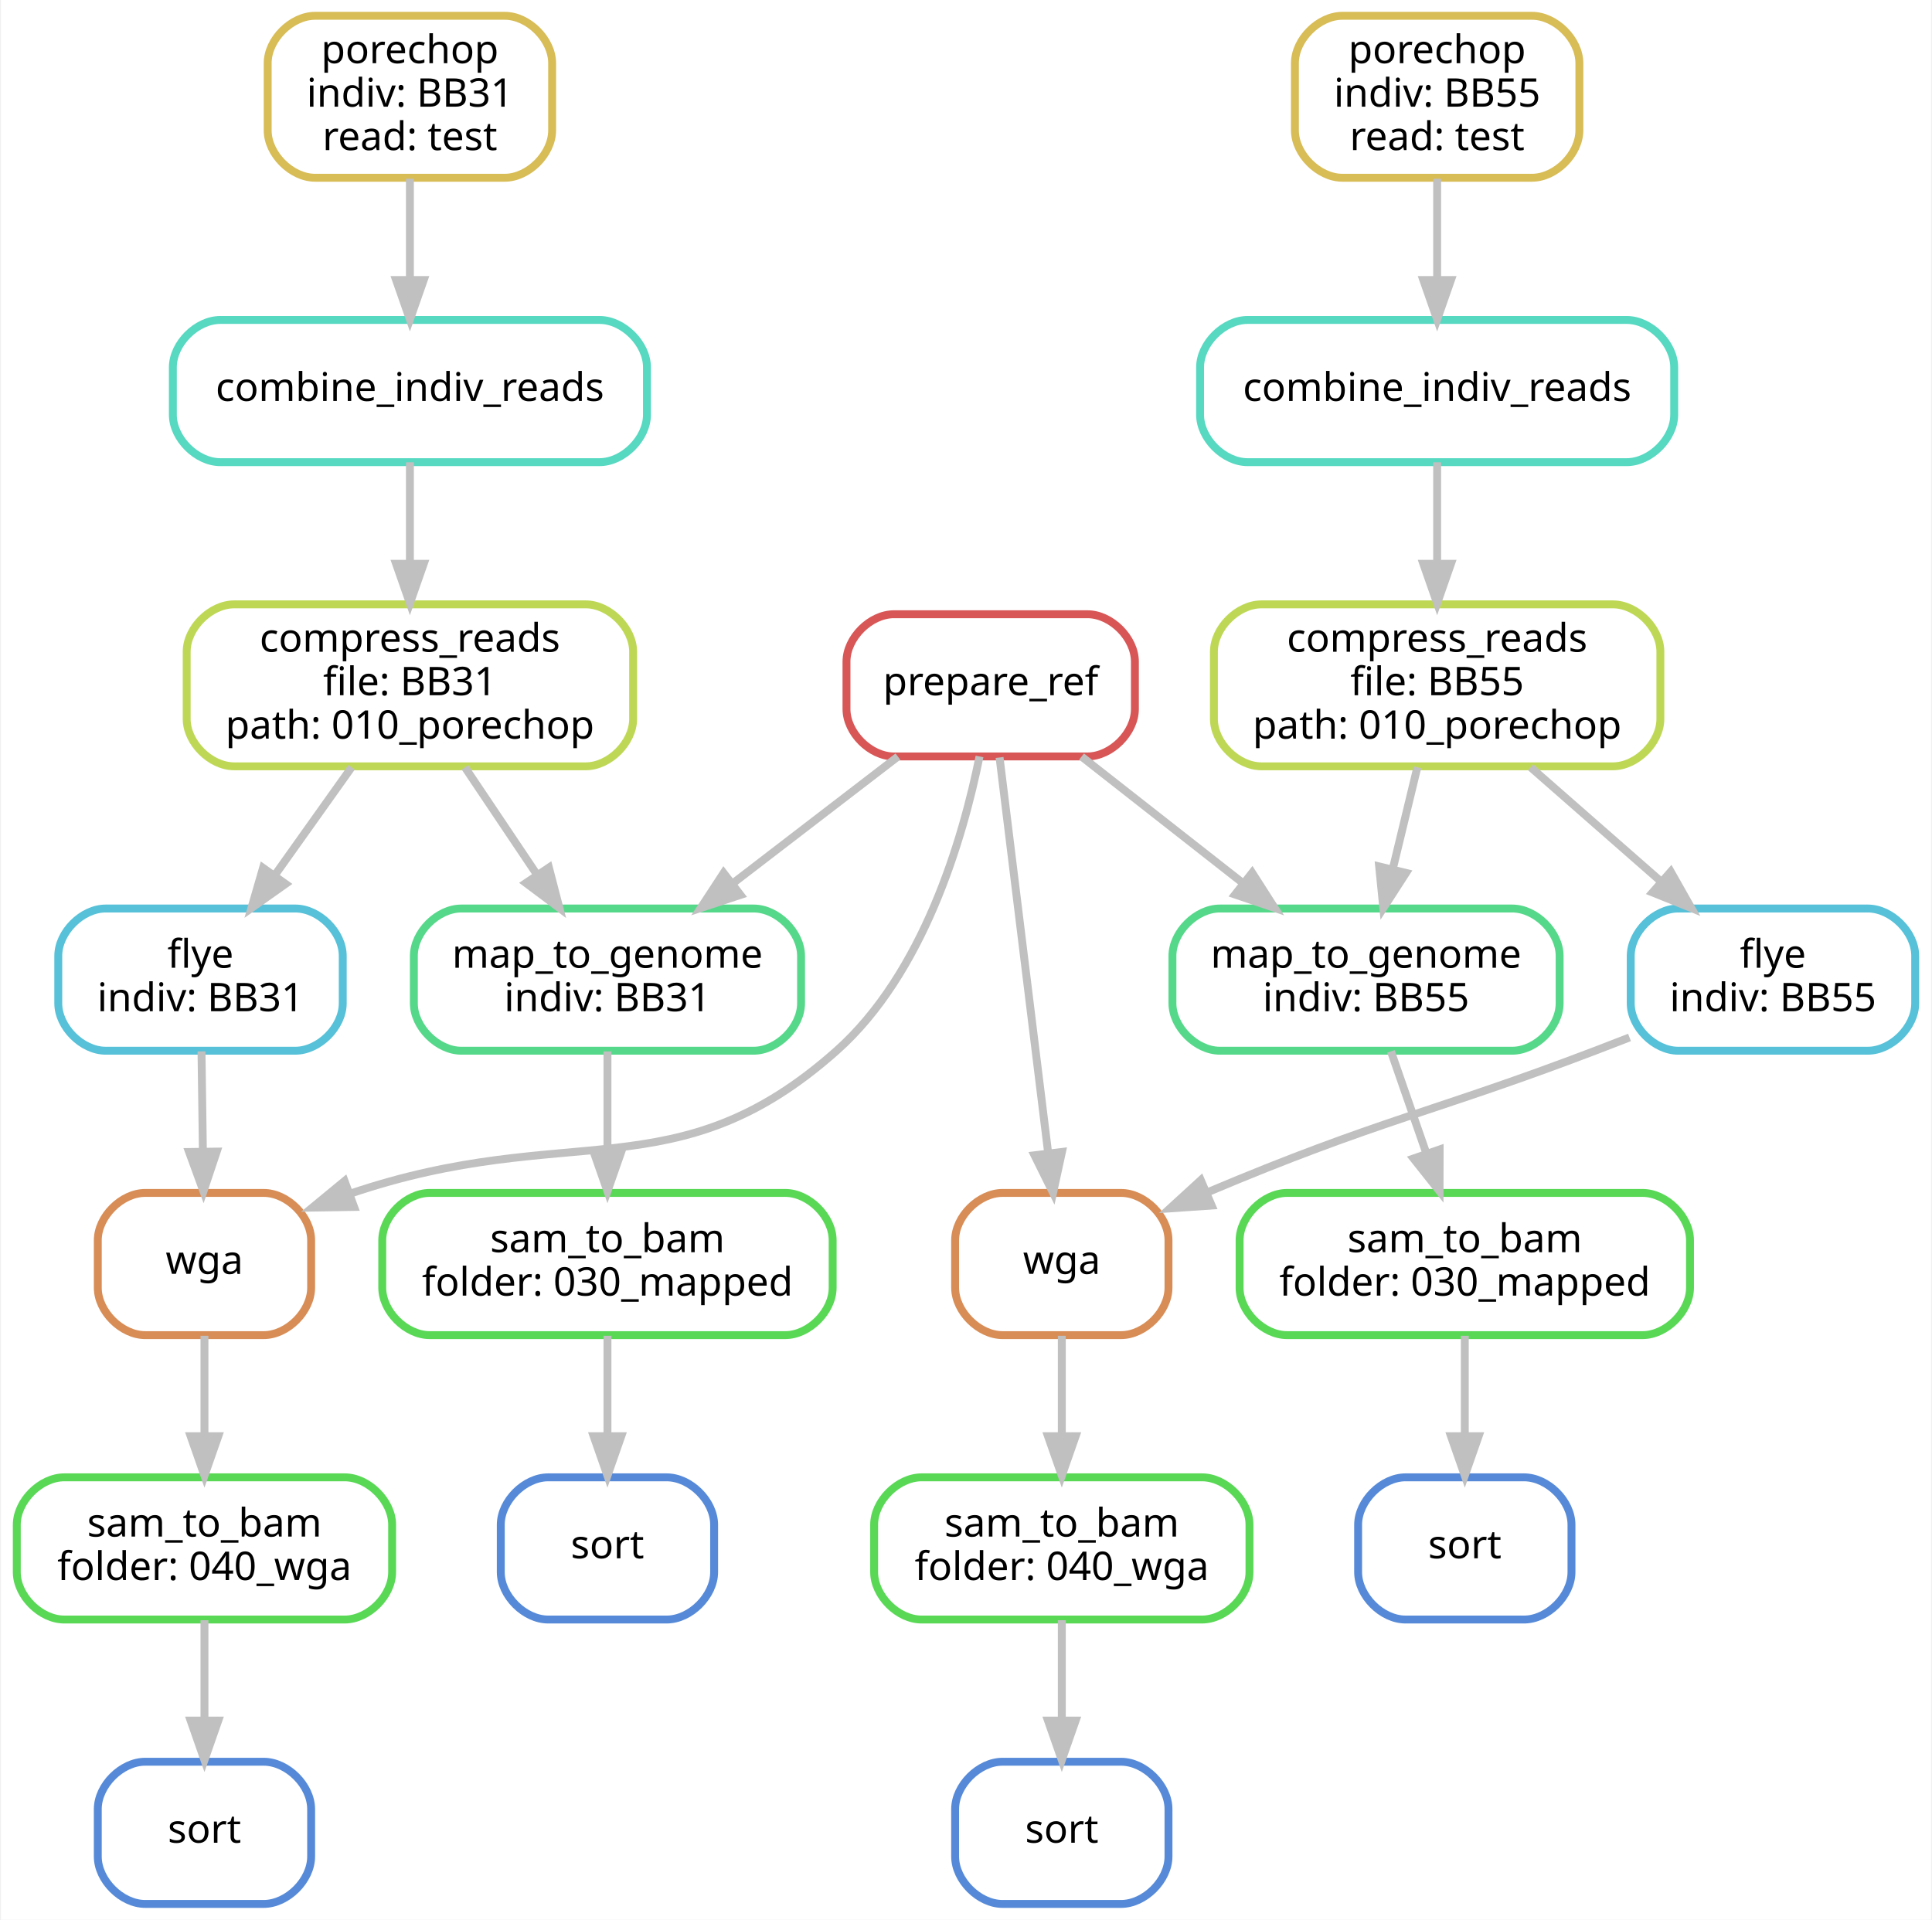
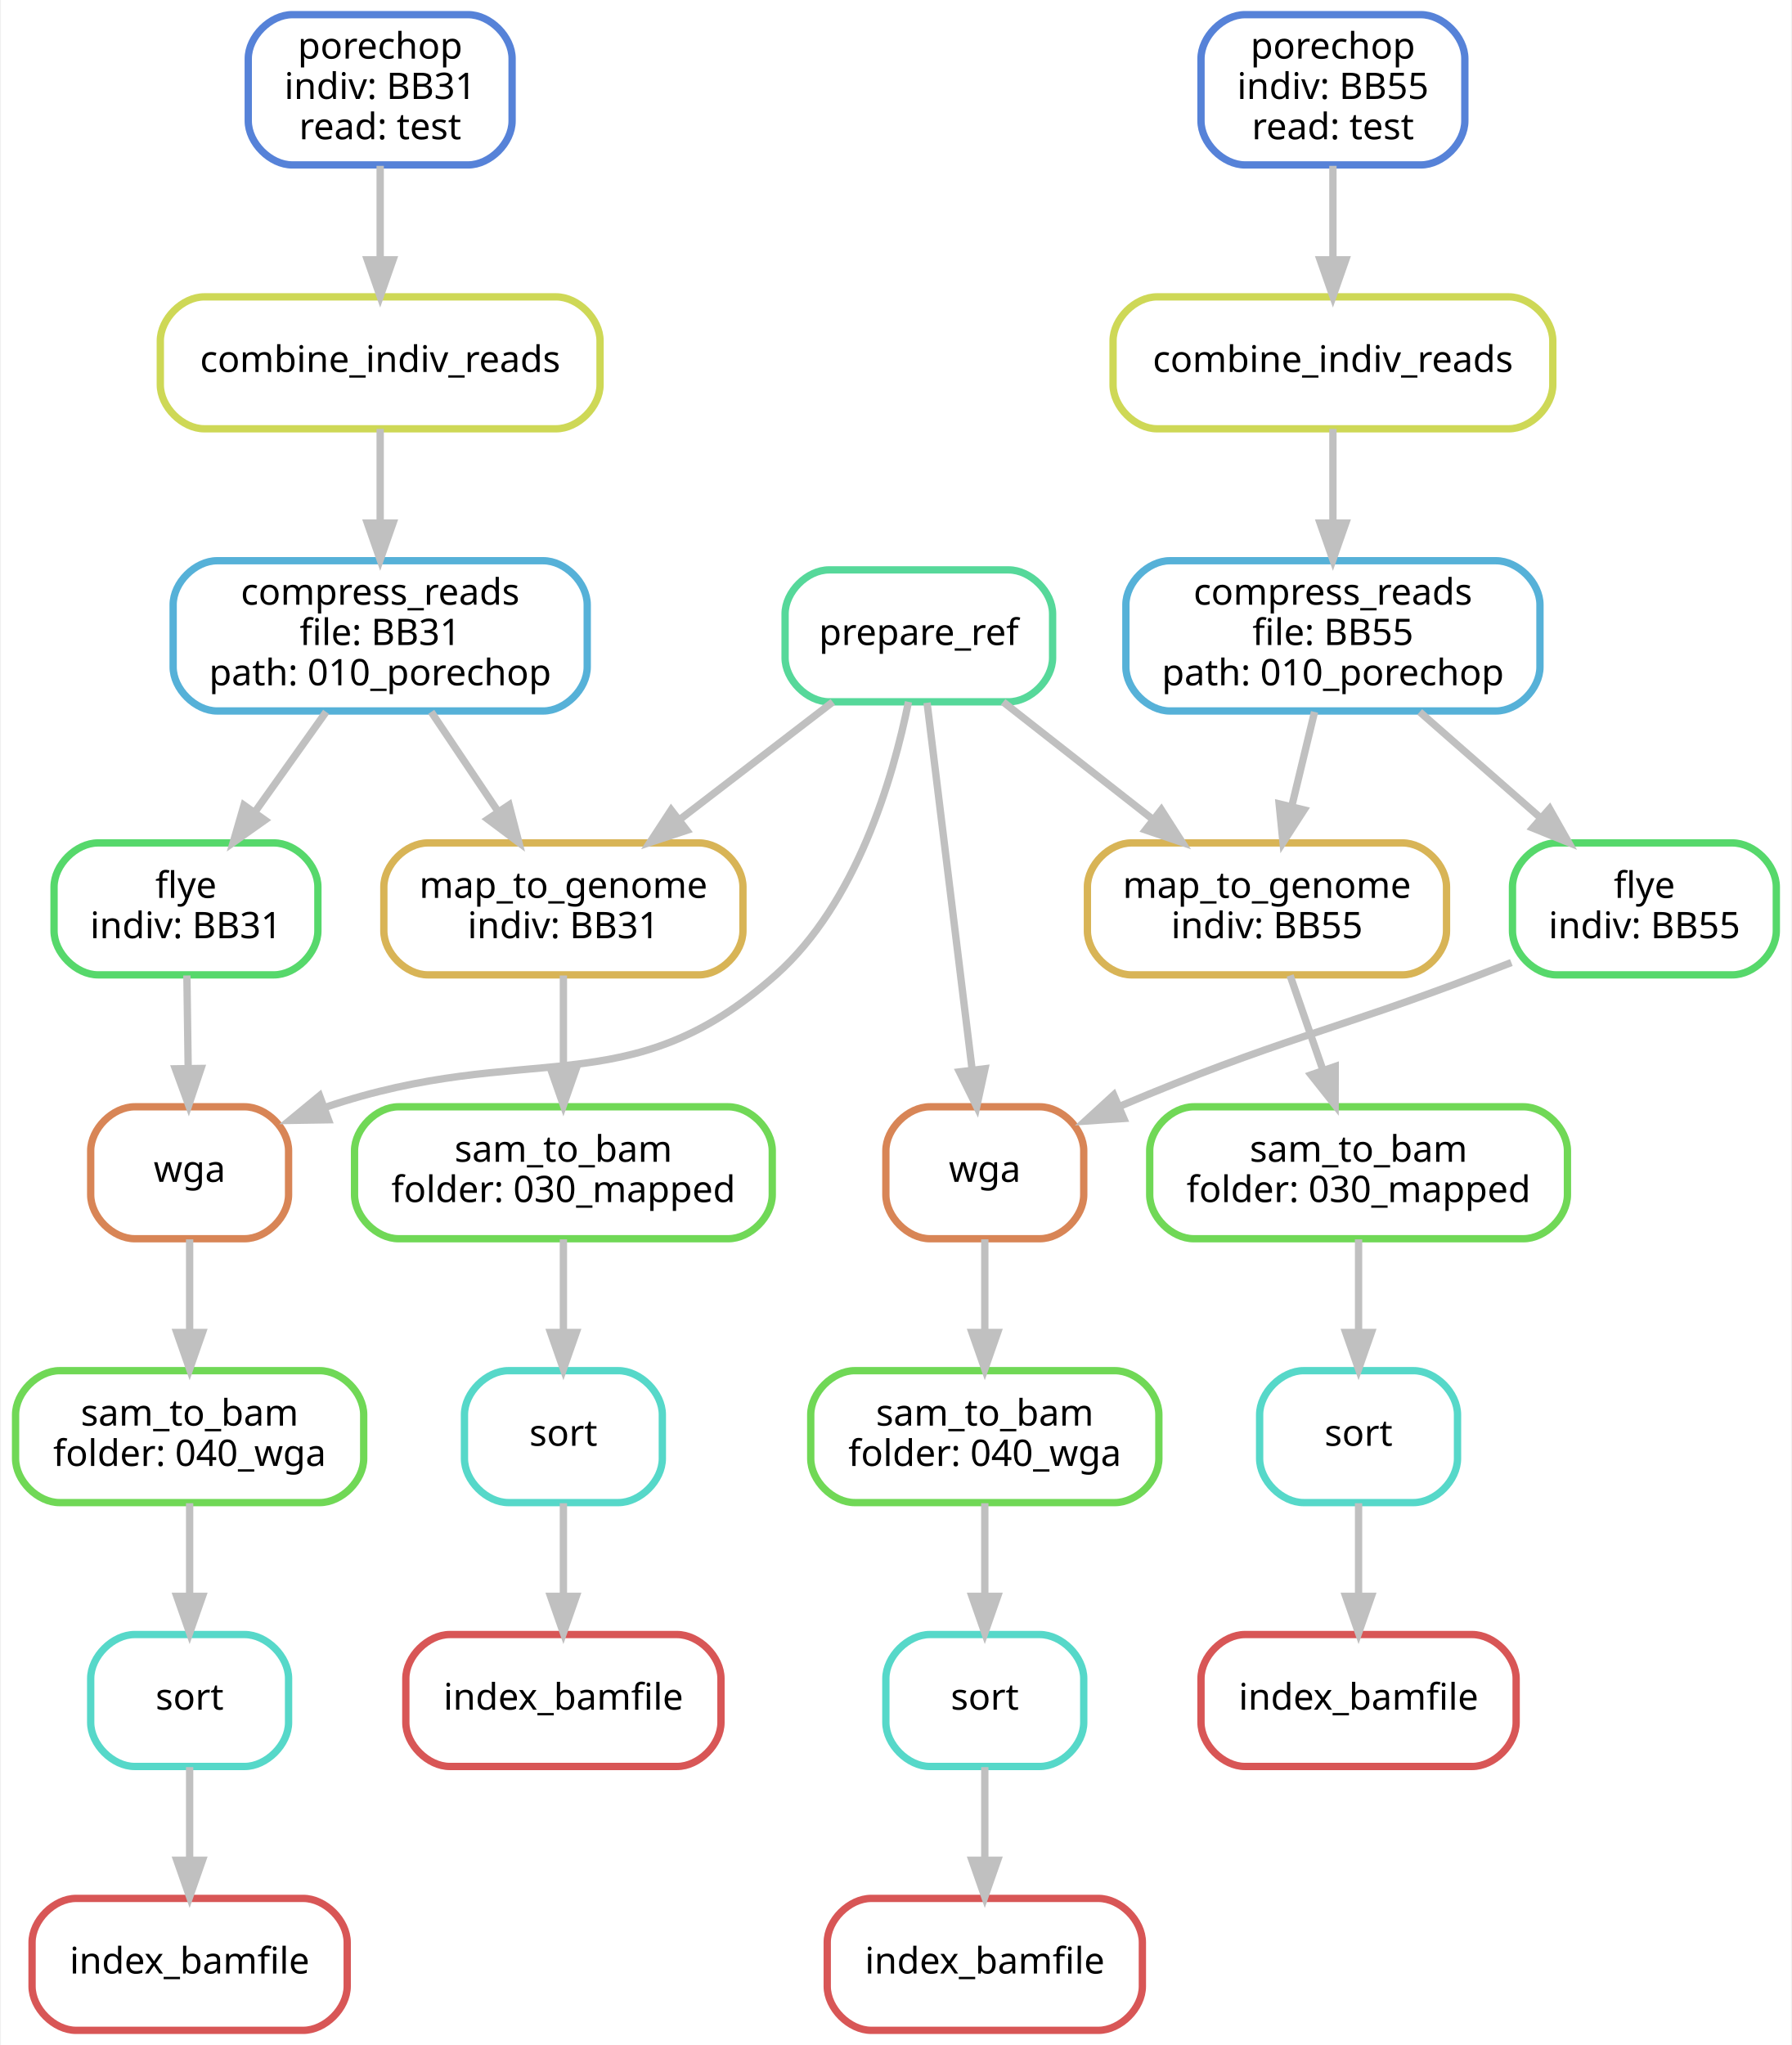
- <svg xmlns="http://www.w3.org/2000/svg" width="489pt" height="486pt" viewBox="0.00 0.00 488.50 486.00">
-   <g id="graph0" class="graph" transform="scale(1 1) rotate(0) translate(4 482)">
-     <polygon fill="#ffffff" stroke="transparent" points="-4,4 -4,-482 484.5,-482 484.5,4 -4,4" />
+ <svg xmlns="http://www.w3.org/2000/svg" width="489pt" height="558pt" viewBox="0.00 0.00 488.50 558.00">
+   <g id="graph0" class="graph" transform="scale(1 1) rotate(0) translate(4 554)">
+     <polygon fill="#ffffff" stroke="transparent" points="-4,4 -4,-554 484.5,-554 484.5,4 -4,4" />
    <g id="node1" class="node">
-       <path fill="none" stroke="#568ad8" stroke-width="2" d="M62.5,-36C62.5,-36 32.5,-36 32.5,-36 26.5,-36 20.5,-30 20.5,-24 20.5,-24 20.5,-12 20.5,-12 20.5,-6 26.5,0 32.5,0 32.5,0 62.5,0 62.5,0 68.5,0 74.5,-6 74.5,-12 74.5,-12 74.5,-24 74.5,-24 74.5,-30 68.5,-36 62.5,-36" />
-       <text text-anchor="middle" x="47.5" y="-15.5" font-family="sans" font-size="10.00" fill="#000000">sort</text>
+       <path fill="none" stroke="#d85656" stroke-width="2" d="M78.5,-36C78.5,-36 16.5,-36 16.5,-36 10.5,-36 4.5,-30 4.5,-24 4.5,-24 4.5,-12 4.5,-12 4.5,-6 10.5,0 16.5,0 16.5,0 78.5,0 78.5,0 84.5,0 90.5,-6 90.5,-12 90.5,-12 90.5,-24 90.5,-24 90.5,-30 84.5,-36 78.5,-36" />
+       <text text-anchor="middle" x="47.5" y="-15.5" font-family="sans" font-size="10.00" fill="#000000">index_bamfile</text>
    </g>
    <g id="node2" class="node">
-       <path fill="none" stroke="#568ad8" stroke-width="2" d="M164.5,-108C164.5,-108 134.5,-108 134.5,-108 128.5,-108 122.5,-102 122.5,-96 122.5,-96 122.5,-84 122.5,-84 122.5,-78 128.5,-72 134.5,-72 134.5,-72 164.5,-72 164.5,-72 170.5,-72 176.5,-78 176.5,-84 176.5,-84 176.5,-96 176.5,-96 176.5,-102 170.5,-108 164.5,-108" />
-       <text text-anchor="middle" x="149.5" y="-87.5" font-family="sans" font-size="10.00" fill="#000000">sort</text>
+       <path fill="none" stroke="#d85656" stroke-width="2" d="M180.5,-108C180.5,-108 118.5,-108 118.5,-108 112.5,-108 106.5,-102 106.5,-96 106.5,-96 106.5,-84 106.5,-84 106.5,-78 112.5,-72 118.5,-72 118.5,-72 180.5,-72 180.5,-72 186.5,-72 192.5,-78 192.5,-84 192.5,-84 192.5,-96 192.5,-96 192.5,-102 186.5,-108 180.5,-108" />
+       <text text-anchor="middle" x="149.5" y="-87.5" font-family="sans" font-size="10.00" fill="#000000">index_bamfile</text>
    </g>
    <g id="node3" class="node">
-       <path fill="none" stroke="#568ad8" stroke-width="2" d="M279.5,-36C279.5,-36 249.5,-36 249.5,-36 243.5,-36 237.5,-30 237.5,-24 237.5,-24 237.5,-12 237.5,-12 237.5,-6 243.5,0 249.5,0 249.5,0 279.5,0 279.5,0 285.5,0 291.5,-6 291.5,-12 291.5,-12 291.5,-24 291.5,-24 291.5,-30 285.5,-36 279.5,-36" />
-       <text text-anchor="middle" x="264.5" y="-15.5" font-family="sans" font-size="10.00" fill="#000000">sort</text>
+       <path fill="none" stroke="#d85656" stroke-width="2" d="M295.5,-36C295.5,-36 233.5,-36 233.5,-36 227.5,-36 221.5,-30 221.5,-24 221.5,-24 221.5,-12 221.5,-12 221.5,-6 227.5,0 233.5,0 233.5,0 295.5,0 295.5,0 301.5,0 307.5,-6 307.5,-12 307.5,-12 307.5,-24 307.5,-24 307.5,-30 301.5,-36 295.5,-36" />
+       <text text-anchor="middle" x="264.5" y="-15.5" font-family="sans" font-size="10.00" fill="#000000">index_bamfile</text>
    </g>
    <g id="node4" class="node">
-       <path fill="none" stroke="#568ad8" stroke-width="2" d="M381.5,-108C381.5,-108 351.5,-108 351.5,-108 345.5,-108 339.5,-102 339.5,-96 339.5,-96 339.5,-84 339.5,-84 339.5,-78 345.5,-72 351.5,-72 351.5,-72 381.5,-72 381.5,-72 387.5,-72 393.5,-78 393.5,-84 393.5,-84 393.5,-96 393.5,-96 393.5,-102 387.5,-108 381.5,-108" />
-       <text text-anchor="middle" x="366.5" y="-87.5" font-family="sans" font-size="10.00" fill="#000000">sort</text>
+       <path fill="none" stroke="#d85656" stroke-width="2" d="M397.5,-108C397.5,-108 335.5,-108 335.5,-108 329.5,-108 323.5,-102 323.5,-96 323.5,-96 323.5,-84 323.5,-84 323.5,-78 329.5,-72 335.5,-72 335.5,-72 397.5,-72 397.5,-72 403.5,-72 409.5,-78 409.5,-84 409.5,-84 409.5,-96 409.5,-96 409.5,-102 403.5,-108 397.5,-108" />
+       <text text-anchor="middle" x="366.5" y="-87.5" font-family="sans" font-size="10.00" fill="#000000">index_bamfile</text>
    </g>
    <g id="node5" class="node">
-       <path fill="none" stroke="#59d856" stroke-width="2" d="M83,-108C83,-108 12,-108 12,-108 6,-108 0,-102 0,-96 0,-96 0,-84 0,-84 0,-78 6,-72 12,-72 12,-72 83,-72 83,-72 89,-72 95,-78 95,-84 95,-84 95,-96 95,-96 95,-102 89,-108 83,-108" />
-       <text text-anchor="middle" x="47.5" y="-93" font-family="sans" font-size="10.00" fill="#000000">sam_to_bam</text>
-       <text text-anchor="middle" x="47.5" y="-82" font-family="sans" font-size="10.00" fill="#000000">folder: 040_wga</text>
+       <path fill="none" stroke="#56d8c9" stroke-width="2" d="M62.5,-108C62.5,-108 32.5,-108 32.5,-108 26.5,-108 20.5,-102 20.5,-96 20.5,-96 20.5,-84 20.5,-84 20.5,-78 26.5,-72 32.5,-72 32.5,-72 62.5,-72 62.5,-72 68.5,-72 74.5,-78 74.5,-84 74.5,-84 74.5,-96 74.5,-96 74.5,-102 68.5,-108 62.5,-108" />
+       <text text-anchor="middle" x="47.5" y="-87.5" font-family="sans" font-size="10.00" fill="#000000">sort</text>
    </g>
    <g id="edge1" class="edge">
      <path fill="none" stroke="#c0c0c0" stroke-width="2" d="M47.5,-71.831C47.5,-64.131 47.5,-54.974 47.5,-46.417" />
      <polygon fill="#c0c0c0" stroke="#c0c0c0" stroke-width="2" points="51,-46.413 47.5,-36.413 44,-46.413 51,-46.413" />
    </g>
    <g id="node6" class="node">
-       <path fill="none" stroke="#59d856" stroke-width="2" d="M194.5,-180C194.5,-180 104.5,-180 104.5,-180 98.5,-180 92.5,-174 92.5,-168 92.5,-168 92.5,-156 92.5,-156 92.5,-150 98.5,-144 104.5,-144 104.5,-144 194.5,-144 194.5,-144 200.5,-144 206.5,-150 206.5,-156 206.5,-156 206.5,-168 206.5,-168 206.5,-174 200.5,-180 194.5,-180" />
-       <text text-anchor="middle" x="149.5" y="-165" font-family="sans" font-size="10.00" fill="#000000">sam_to_bam</text>
-       <text text-anchor="middle" x="149.5" y="-154" font-family="sans" font-size="10.00" fill="#000000">folder: 030_mapped</text>
+       <path fill="none" stroke="#56d8c9" stroke-width="2" d="M164.5,-180C164.5,-180 134.5,-180 134.5,-180 128.5,-180 122.5,-174 122.5,-168 122.5,-168 122.5,-156 122.5,-156 122.5,-150 128.5,-144 134.5,-144 134.5,-144 164.5,-144 164.5,-144 170.5,-144 176.5,-150 176.5,-156 176.5,-156 176.5,-168 176.5,-168 176.5,-174 170.5,-180 164.5,-180" />
+       <text text-anchor="middle" x="149.5" y="-159.5" font-family="sans" font-size="10.00" fill="#000000">sort</text>
    </g>
    <g id="edge2" class="edge">
      <path fill="none" stroke="#c0c0c0" stroke-width="2" d="M149.5,-143.831C149.5,-136.131 149.5,-126.974 149.5,-118.417" />
      <polygon fill="#c0c0c0" stroke="#c0c0c0" stroke-width="2" points="153,-118.413 149.5,-108.413 146,-118.413 153,-118.413" />
    </g>
    <g id="node7" class="node">
-       <path fill="none" stroke="#59d856" stroke-width="2" d="M300,-108C300,-108 229,-108 229,-108 223,-108 217,-102 217,-96 217,-96 217,-84 217,-84 217,-78 223,-72 229,-72 229,-72 300,-72 300,-72 306,-72 312,-78 312,-84 312,-84 312,-96 312,-96 312,-102 306,-108 300,-108" />
-       <text text-anchor="middle" x="264.5" y="-93" font-family="sans" font-size="10.00" fill="#000000">sam_to_bam</text>
-       <text text-anchor="middle" x="264.5" y="-82" font-family="sans" font-size="10.00" fill="#000000">folder: 040_wga</text>
+       <path fill="none" stroke="#56d8c9" stroke-width="2" d="M279.5,-108C279.5,-108 249.5,-108 249.5,-108 243.5,-108 237.5,-102 237.5,-96 237.5,-96 237.5,-84 237.5,-84 237.5,-78 243.5,-72 249.5,-72 249.5,-72 279.5,-72 279.5,-72 285.5,-72 291.5,-78 291.5,-84 291.5,-84 291.5,-96 291.5,-96 291.5,-102 285.5,-108 279.5,-108" />
+       <text text-anchor="middle" x="264.5" y="-87.5" font-family="sans" font-size="10.00" fill="#000000">sort</text>
    </g>
    <g id="edge3" class="edge">
      <path fill="none" stroke="#c0c0c0" stroke-width="2" d="M264.5,-71.831C264.5,-64.131 264.5,-54.974 264.5,-46.417" />
      <polygon fill="#c0c0c0" stroke="#c0c0c0" stroke-width="2" points="268,-46.413 264.5,-36.413 261,-46.413 268,-46.413" />
    </g>
    <g id="node8" class="node">
-       <path fill="none" stroke="#59d856" stroke-width="2" d="M411.5,-180C411.5,-180 321.5,-180 321.5,-180 315.5,-180 309.5,-174 309.5,-168 309.5,-168 309.5,-156 309.5,-156 309.5,-150 315.5,-144 321.5,-144 321.5,-144 411.5,-144 411.5,-144 417.5,-144 423.5,-150 423.5,-156 423.5,-156 423.5,-168 423.5,-168 423.5,-174 417.5,-180 411.5,-180" />
-       <text text-anchor="middle" x="366.5" y="-165" font-family="sans" font-size="10.00" fill="#000000">sam_to_bam</text>
-       <text text-anchor="middle" x="366.5" y="-154" font-family="sans" font-size="10.00" fill="#000000">folder: 030_mapped</text>
+       <path fill="none" stroke="#56d8c9" stroke-width="2" d="M381.5,-180C381.5,-180 351.5,-180 351.5,-180 345.5,-180 339.5,-174 339.5,-168 339.5,-168 339.5,-156 339.5,-156 339.5,-150 345.5,-144 351.5,-144 351.5,-144 381.5,-144 381.5,-144 387.5,-144 393.5,-150 393.5,-156 393.5,-156 393.5,-168 393.5,-168 393.5,-174 387.5,-180 381.5,-180" />
+       <text text-anchor="middle" x="366.5" y="-159.5" font-family="sans" font-size="10.00" fill="#000000">sort</text>
    </g>
    <g id="edge4" class="edge">
      <path fill="none" stroke="#c0c0c0" stroke-width="2" d="M366.5,-143.831C366.5,-136.131 366.5,-126.974 366.5,-118.417" />
      <polygon fill="#c0c0c0" stroke="#c0c0c0" stroke-width="2" points="370,-118.413 366.5,-108.413 363,-118.413 370,-118.413" />
    </g>
    <g id="node9" class="node">
-       <path fill="none" stroke="#d88d56" stroke-width="2" d="M62.5,-180C62.5,-180 32.5,-180 32.5,-180 26.5,-180 20.5,-174 20.5,-168 20.5,-168 20.5,-156 20.5,-156 20.5,-150 26.5,-144 32.5,-144 32.5,-144 62.5,-144 62.5,-144 68.5,-144 74.5,-150 74.5,-156 74.5,-156 74.5,-168 74.5,-168 74.5,-174 68.5,-180 62.5,-180" />
-       <text text-anchor="middle" x="47.5" y="-159.5" font-family="sans" font-size="10.00" fill="#000000">wga</text>
+       <path fill="none" stroke="#70d856" stroke-width="2" d="M83,-180C83,-180 12,-180 12,-180 6,-180 0,-174 0,-168 0,-168 0,-156 0,-156 0,-150 6,-144 12,-144 12,-144 83,-144 83,-144 89,-144 95,-150 95,-156 95,-156 95,-168 95,-168 95,-174 89,-180 83,-180" />
+       <text text-anchor="middle" x="47.5" y="-165" font-family="sans" font-size="10.00" fill="#000000">sam_to_bam</text>
+       <text text-anchor="middle" x="47.5" y="-154" font-family="sans" font-size="10.00" fill="#000000">folder: 040_wga</text>
    </g>
    <g id="edge5" class="edge">
      <path fill="none" stroke="#c0c0c0" stroke-width="2" d="M47.5,-143.831C47.5,-136.131 47.5,-126.974 47.5,-118.417" />
      <polygon fill="#c0c0c0" stroke="#c0c0c0" stroke-width="2" points="51,-118.413 47.5,-108.413 44,-118.413 51,-118.413" />
    </g>
    <g id="node10" class="node">
-       <path fill="none" stroke="#56d88a" stroke-width="2" d="M186.5,-252C186.5,-252 112.5,-252 112.5,-252 106.5,-252 100.5,-246 100.5,-240 100.5,-240 100.5,-228 100.5,-228 100.5,-222 106.5,-216 112.5,-216 112.5,-216 186.5,-216 186.5,-216 192.5,-216 198.5,-222 198.5,-228 198.5,-228 198.5,-240 198.5,-240 198.5,-246 192.5,-252 186.5,-252" />
-       <text text-anchor="middle" x="149.5" y="-237" font-family="sans" font-size="10.00" fill="#000000">map_to_genome</text>
-       <text text-anchor="middle" x="149.5" y="-226" font-family="sans" font-size="10.00" fill="#000000">indiv: BB31</text>
+       <path fill="none" stroke="#70d856" stroke-width="2" d="M194.5,-252C194.5,-252 104.5,-252 104.5,-252 98.5,-252 92.5,-246 92.5,-240 92.5,-240 92.5,-228 92.5,-228 92.5,-222 98.5,-216 104.5,-216 104.5,-216 194.5,-216 194.5,-216 200.5,-216 206.5,-222 206.5,-228 206.5,-228 206.5,-240 206.5,-240 206.5,-246 200.5,-252 194.5,-252" />
+       <text text-anchor="middle" x="149.5" y="-237" font-family="sans" font-size="10.00" fill="#000000">sam_to_bam</text>
+       <text text-anchor="middle" x="149.5" y="-226" font-family="sans" font-size="10.00" fill="#000000">folder: 030_mapped</text>
    </g>
    <g id="edge6" class="edge">
      <path fill="none" stroke="#c0c0c0" stroke-width="2" d="M149.5,-215.831C149.5,-208.131 149.5,-198.974 149.5,-190.417" />
      <polygon fill="#c0c0c0" stroke="#c0c0c0" stroke-width="2" points="153,-190.413 149.5,-180.413 146,-190.413 153,-190.413" />
    </g>
    <g id="node11" class="node">
-       <path fill="none" stroke="#d88d56" stroke-width="2" d="M279.5,-180C279.5,-180 249.5,-180 249.5,-180 243.5,-180 237.5,-174 237.5,-168 237.5,-168 237.5,-156 237.5,-156 237.5,-150 243.5,-144 249.5,-144 249.5,-144 279.5,-144 279.5,-144 285.5,-144 291.5,-150 291.5,-156 291.5,-156 291.5,-168 291.5,-168 291.5,-174 285.5,-180 279.5,-180" />
-       <text text-anchor="middle" x="264.5" y="-159.5" font-family="sans" font-size="10.00" fill="#000000">wga</text>
+       <path fill="none" stroke="#70d856" stroke-width="2" d="M300,-180C300,-180 229,-180 229,-180 223,-180 217,-174 217,-168 217,-168 217,-156 217,-156 217,-150 223,-144 229,-144 229,-144 300,-144 300,-144 306,-144 312,-150 312,-156 312,-156 312,-168 312,-168 312,-174 306,-180 300,-180" />
+       <text text-anchor="middle" x="264.5" y="-165" font-family="sans" font-size="10.00" fill="#000000">sam_to_bam</text>
+       <text text-anchor="middle" x="264.5" y="-154" font-family="sans" font-size="10.00" fill="#000000">folder: 040_wga</text>
    </g>
    <g id="edge7" class="edge">
      <path fill="none" stroke="#c0c0c0" stroke-width="2" d="M264.5,-143.831C264.5,-136.131 264.5,-126.974 264.5,-118.417" />
      <polygon fill="#c0c0c0" stroke="#c0c0c0" stroke-width="2" points="268,-118.413 264.5,-108.413 261,-118.413 268,-118.413" />
    </g>
    <g id="node12" class="node">
-       <path fill="none" stroke="#56d88a" stroke-width="2" d="M378.5,-252C378.5,-252 304.5,-252 304.5,-252 298.5,-252 292.5,-246 292.5,-240 292.5,-240 292.5,-228 292.5,-228 292.5,-222 298.5,-216 304.5,-216 304.5,-216 378.5,-216 378.5,-216 384.5,-216 390.5,-222 390.5,-228 390.5,-228 390.5,-240 390.5,-240 390.5,-246 384.5,-252 378.5,-252" />
-       <text text-anchor="middle" x="341.5" y="-237" font-family="sans" font-size="10.00" fill="#000000">map_to_genome</text>
-       <text text-anchor="middle" x="341.5" y="-226" font-family="sans" font-size="10.00" fill="#000000">indiv: BB55</text>
+       <path fill="none" stroke="#70d856" stroke-width="2" d="M411.5,-252C411.5,-252 321.5,-252 321.5,-252 315.5,-252 309.5,-246 309.5,-240 309.5,-240 309.5,-228 309.5,-228 309.5,-222 315.5,-216 321.5,-216 321.5,-216 411.5,-216 411.5,-216 417.5,-216 423.5,-222 423.5,-228 423.5,-228 423.5,-240 423.5,-240 423.5,-246 417.5,-252 411.5,-252" />
+       <text text-anchor="middle" x="366.5" y="-237" font-family="sans" font-size="10.00" fill="#000000">sam_to_bam</text>
+       <text text-anchor="middle" x="366.5" y="-226" font-family="sans" font-size="10.00" fill="#000000">folder: 030_mapped</text>
    </g>
    <g id="edge8" class="edge">
-       <path fill="none" stroke="#c0c0c0" stroke-width="2" d="M347.809,-215.831C350.512,-208.046 353.732,-198.773 356.731,-190.135" />
-       <polygon fill="#c0c0c0" stroke="#c0c0c0" stroke-width="2" points="360.133,-191.008 360.106,-180.413 353.52,-188.712 360.133,-191.008" />
+       <path fill="none" stroke="#c0c0c0" stroke-width="2" d="M366.5,-215.831C366.5,-208.131 366.5,-198.974 366.5,-190.417" />
+       <polygon fill="#c0c0c0" stroke="#c0c0c0" stroke-width="2" points="370,-190.413 366.5,-180.413 363,-190.413 370,-190.413" />
    </g>
    <g id="node13" class="node">
-       <path fill="none" stroke="#56c1d8" stroke-width="2" d="M70.5,-252C70.5,-252 22.5,-252 22.5,-252 16.5,-252 10.5,-246 10.5,-240 10.5,-240 10.5,-228 10.5,-228 10.5,-222 16.5,-216 22.5,-216 22.5,-216 70.5,-216 70.5,-216 76.5,-216 82.5,-222 82.5,-228 82.5,-228 82.5,-240 82.5,-240 82.5,-246 76.5,-252 70.5,-252" />
-       <text text-anchor="middle" x="46.5" y="-237" font-family="sans" font-size="10.00" fill="#000000">flye</text>
-       <text text-anchor="middle" x="46.5" y="-226" font-family="sans" font-size="10.00" fill="#000000">indiv: BB31</text>
+       <path fill="none" stroke="#d88556" stroke-width="2" d="M62.5,-252C62.5,-252 32.5,-252 32.5,-252 26.5,-252 20.5,-246 20.5,-240 20.5,-240 20.5,-228 20.5,-228 20.5,-222 26.5,-216 32.5,-216 32.5,-216 62.5,-216 62.5,-216 68.5,-216 74.5,-222 74.5,-228 74.5,-228 74.5,-240 74.5,-240 74.5,-246 68.5,-252 62.5,-252" />
+       <text text-anchor="middle" x="47.5" y="-231.5" font-family="sans" font-size="10.00" fill="#000000">wga</text>
    </g>
    <g id="edge9" class="edge">
-       <path fill="none" stroke="#c0c0c0" stroke-width="2" d="M46.752,-215.831C46.859,-208.131 46.986,-198.974 47.105,-190.417" />
-       <polygon fill="#c0c0c0" stroke="#c0c0c0" stroke-width="2" points="50.605,-190.461 47.244,-180.413 43.606,-190.364 50.605,-190.461" />
+       <path fill="none" stroke="#c0c0c0" stroke-width="2" d="M47.5,-215.831C47.5,-208.131 47.5,-198.974 47.5,-190.417" />
+       <polygon fill="#c0c0c0" stroke="#c0c0c0" stroke-width="2" points="51,-190.413 47.5,-180.413 44,-190.413 51,-190.413" />
    </g>
    <g id="node14" class="node">
-       <path fill="none" stroke="#d85656" stroke-width="2" d="M271,-326.5C271,-326.5 222,-326.5 222,-326.5 216,-326.5 210,-320.5 210,-314.5 210,-314.5 210,-302.5 210,-302.5 210,-296.5 216,-290.5 222,-290.5 222,-290.5 271,-290.5 271,-290.5 277,-290.5 283,-296.5 283,-302.5 283,-302.5 283,-314.5 283,-314.5 283,-320.5 277,-326.5 271,-326.5" />
-       <text text-anchor="middle" x="246.5" y="-306" font-family="sans" font-size="10.00" fill="#000000">prepare_ref</text>
+       <path fill="none" stroke="#d8b456" stroke-width="2" d="M186.5,-324C186.5,-324 112.5,-324 112.5,-324 106.5,-324 100.5,-318 100.5,-312 100.5,-312 100.5,-300 100.5,-300 100.5,-294 106.5,-288 112.5,-288 112.5,-288 186.5,-288 186.5,-288 192.5,-288 198.5,-294 198.5,-300 198.5,-300 198.5,-312 198.5,-312 198.5,-318 192.5,-324 186.5,-324" />
+       <text text-anchor="middle" x="149.5" y="-309" font-family="sans" font-size="10.00" fill="#000000">map_to_genome</text>
+       <text text-anchor="middle" x="149.5" y="-298" font-family="sans" font-size="10.00" fill="#000000">indiv: BB31</text>
    </g>
    <g id="edge10" class="edge">
-       <path fill="none" stroke="#c0c0c0" stroke-width="2" d="M243.673,-290.496C239.452,-269.62 229.503,-235.579 207.5,-216 166.89,-179.863 139.901,-198.655 84.337,-179.797" />
-       <polygon fill="#c0c0c0" stroke="#c0c0c0" stroke-width="2" points="85.378,-176.451 74.785,-176.282 82.961,-183.02 85.378,-176.451" />
+       <path fill="none" stroke="#c0c0c0" stroke-width="2" d="M149.5,-287.831C149.5,-280.131 149.5,-270.974 149.5,-262.417" />
+       <polygon fill="#c0c0c0" stroke="#c0c0c0" stroke-width="2" points="153,-262.413 149.5,-252.413 146,-262.413 153,-262.413" />
+     </g>
+     <g id="node15" class="node">
+       <path fill="none" stroke="#d88556" stroke-width="2" d="M279.5,-252C279.5,-252 249.5,-252 249.5,-252 243.5,-252 237.5,-246 237.5,-240 237.5,-240 237.5,-228 237.5,-228 237.5,-222 243.5,-216 249.5,-216 249.5,-216 279.5,-216 279.5,-216 285.5,-216 291.5,-222 291.5,-228 291.5,-228 291.5,-240 291.5,-240 291.5,-246 285.5,-252 279.5,-252" />
+       <text text-anchor="middle" x="264.5" y="-231.5" font-family="sans" font-size="10.00" fill="#000000">wga</text>
+     </g>
+     <g id="edge11" class="edge">
+       <path fill="none" stroke="#c0c0c0" stroke-width="2" d="M264.5,-215.831C264.5,-208.131 264.5,-198.974 264.5,-190.417" />
+       <polygon fill="#c0c0c0" stroke="#c0c0c0" stroke-width="2" points="268,-190.413 264.5,-180.413 261,-190.413 268,-190.413" />
+     </g>
+     <g id="node16" class="node">
+       <path fill="none" stroke="#d8b456" stroke-width="2" d="M378.5,-324C378.5,-324 304.5,-324 304.5,-324 298.5,-324 292.5,-318 292.5,-312 292.5,-312 292.5,-300 292.5,-300 292.5,-294 298.5,-288 304.5,-288 304.5,-288 378.5,-288 378.5,-288 384.5,-288 390.5,-294 390.5,-300 390.5,-300 390.5,-312 390.5,-312 390.5,-318 384.5,-324 378.5,-324" />
+       <text text-anchor="middle" x="341.5" y="-309" font-family="sans" font-size="10.00" fill="#000000">map_to_genome</text>
+       <text text-anchor="middle" x="341.5" y="-298" font-family="sans" font-size="10.00" fill="#000000">indiv: BB55</text>
    </g>
    <g id="edge12" class="edge">
-       <path fill="none" stroke="#c0c0c0" stroke-width="2" d="M223.019,-290.466C210.482,-280.837 194.874,-268.849 181.268,-258.399" />
-       <polygon fill="#c0c0c0" stroke="#c0c0c0" stroke-width="2" points="183.164,-255.442 173.101,-252.126 178.9,-260.993 183.164,-255.442" />
+       <path fill="none" stroke="#c0c0c0" stroke-width="2" d="M347.809,-287.831C350.512,-280.046 353.732,-270.773 356.731,-262.135" />
+       <polygon fill="#c0c0c0" stroke="#c0c0c0" stroke-width="2" points="360.133,-263.008 360.106,-252.413 353.52,-260.712 360.133,-263.008" />
+     </g>
+     <g id="node17" class="node">
+       <path fill="none" stroke="#56d86b" stroke-width="2" d="M70.5,-324C70.5,-324 22.5,-324 22.5,-324 16.5,-324 10.5,-318 10.5,-312 10.5,-312 10.5,-300 10.5,-300 10.5,-294 16.5,-288 22.5,-288 22.5,-288 70.5,-288 70.5,-288 76.5,-288 82.5,-294 82.5,-300 82.5,-300 82.5,-312 82.5,-312 82.5,-318 76.5,-324 70.5,-324" />
+       <text text-anchor="middle" x="46.5" y="-309" font-family="sans" font-size="10.00" fill="#000000">flye</text>
+       <text text-anchor="middle" x="46.5" y="-298" font-family="sans" font-size="10.00" fill="#000000">indiv: BB31</text>
+     </g>
+     <g id="edge13" class="edge">
+       <path fill="none" stroke="#c0c0c0" stroke-width="2" d="M46.752,-287.831C46.859,-280.131 46.986,-270.974 47.105,-262.417" />
+       <polygon fill="#c0c0c0" stroke="#c0c0c0" stroke-width="2" points="50.605,-262.461 47.244,-252.413 43.606,-262.364 50.605,-262.461" />
+     </g>
+     <g id="node18" class="node">
+       <path fill="none" stroke="#56d89a" stroke-width="2" d="M271,-398.5C271,-398.5 222,-398.5 222,-398.5 216,-398.5 210,-392.5 210,-386.5 210,-386.5 210,-374.5 210,-374.5 210,-368.5 216,-362.5 222,-362.5 222,-362.5 271,-362.5 271,-362.5 277,-362.5 283,-368.5 283,-374.5 283,-374.5 283,-386.5 283,-386.5 283,-392.5 277,-398.5 271,-398.5" />
+       <text text-anchor="middle" x="246.5" y="-378" font-family="sans" font-size="10.00" fill="#000000">prepare_ref</text>
    </g>
    <g id="edge14" class="edge">
-       <path fill="none" stroke="#c0c0c0" stroke-width="2" d="M248.743,-290.242C251.832,-265.103 257.423,-219.598 261.047,-190.103" />
-       <polygon fill="#c0c0c0" stroke="#c0c0c0" stroke-width="2" points="264.539,-190.38 262.285,-180.028 257.591,-189.526 264.539,-190.38" />
+       <path fill="none" stroke="#c0c0c0" stroke-width="2" d="M243.673,-362.496C239.452,-341.62 229.503,-307.579 207.5,-288 166.89,-251.863 139.901,-270.655 84.337,-251.797" />
+       <polygon fill="#c0c0c0" stroke="#c0c0c0" stroke-width="2" points="85.378,-248.451 74.785,-248.282 82.961,-255.02 85.378,-248.451" />
    </g>
    <g id="edge16" class="edge">
-       <path fill="none" stroke="#c0c0c0" stroke-width="2" d="M269.497,-290.466C281.775,-280.837 297.061,-268.849 310.387,-258.399" />
-       <polygon fill="#c0c0c0" stroke="#c0c0c0" stroke-width="2" points="312.676,-261.052 318.386,-252.126 308.357,-255.543 312.676,-261.052" />
-     </g>
-     <g id="node15" class="node">
-       <path fill="none" stroke="#bed856" stroke-width="2" d="M144,-329C144,-329 55,-329 55,-329 49,-329 43,-323 43,-317 43,-317 43,-300 43,-300 43,-294 49,-288 55,-288 55,-288 144,-288 144,-288 150,-288 156,-294 156,-300 156,-300 156,-317 156,-317 156,-323 150,-329 144,-329" />
-       <text text-anchor="middle" x="99.5" y="-317" font-family="sans" font-size="10.00" fill="#000000">compress_reads</text>
-       <text text-anchor="middle" x="99.5" y="-306" font-family="sans" font-size="10.00" fill="#000000">file: BB31</text>
-       <text text-anchor="middle" x="99.5" y="-295" font-family="sans" font-size="10.00" fill="#000000">path: 010_porechop</text>
-     </g>
-     <g id="edge11" class="edge">
-       <path fill="none" stroke="#c0c0c0" stroke-width="2" d="M113.428,-287.748C119.062,-279.352 125.638,-269.555 131.619,-260.642" />
-       <polygon fill="#c0c0c0" stroke="#c0c0c0" stroke-width="2" points="134.68,-262.363 137.346,-252.109 128.868,-258.462 134.68,-262.363" />
+       <path fill="none" stroke="#c0c0c0" stroke-width="2" d="M223.019,-362.466C210.482,-352.837 194.874,-340.849 181.268,-330.399" />
+       <polygon fill="#c0c0c0" stroke="#c0c0c0" stroke-width="2" points="183.164,-327.442 173.101,-324.127 178.9,-332.993 183.164,-327.442" />
+     </g>
+     <g id="edge18" class="edge">
+       <path fill="none" stroke="#c0c0c0" stroke-width="2" d="M248.743,-362.242C251.832,-337.103 257.423,-291.598 261.047,-262.103" />
+       <polygon fill="#c0c0c0" stroke="#c0c0c0" stroke-width="2" points="264.539,-262.38 262.285,-252.028 257.591,-261.526 264.539,-262.38" />
+     </g>
+     <g id="edge20" class="edge">
+       <path fill="none" stroke="#c0c0c0" stroke-width="2" d="M269.497,-362.466C281.775,-352.837 297.061,-340.849 310.387,-330.399" />
+       <polygon fill="#c0c0c0" stroke="#c0c0c0" stroke-width="2" points="312.676,-333.052 318.386,-324.127 308.357,-327.543 312.676,-333.052" />
+     </g>
+     <g id="node19" class="node">
+       <path fill="none" stroke="#56b1d8" stroke-width="2" d="M144,-401C144,-401 55,-401 55,-401 49,-401 43,-395 43,-389 43,-389 43,-372 43,-372 43,-366 49,-360 55,-360 55,-360 144,-360 144,-360 150,-360 156,-366 156,-372 156,-372 156,-389 156,-389 156,-395 150,-401 144,-401" />
+       <text text-anchor="middle" x="99.5" y="-389" font-family="sans" font-size="10.00" fill="#000000">compress_reads</text>
+       <text text-anchor="middle" x="99.5" y="-378" font-family="sans" font-size="10.00" fill="#000000">file: BB31</text>
+       <text text-anchor="middle" x="99.5" y="-367" font-family="sans" font-size="10.00" fill="#000000">path: 010_porechop</text>
+     </g>
+     <g id="edge15" class="edge">
+       <path fill="none" stroke="#c0c0c0" stroke-width="2" d="M113.428,-359.748C119.062,-351.352 125.638,-341.555 131.619,-332.642" />
+       <polygon fill="#c0c0c0" stroke="#c0c0c0" stroke-width="2" points="134.68,-334.363 137.346,-324.109 128.868,-330.462 134.68,-334.363" />
+     </g>
+     <g id="edge21" class="edge">
+       <path fill="none" stroke="#c0c0c0" stroke-width="2" d="M84.737,-359.748C78.702,-351.264 71.649,-341.351 65.256,-332.364" />
+       <polygon fill="#c0c0c0" stroke="#c0c0c0" stroke-width="2" points="68.031,-330.228 59.383,-324.109 62.328,-334.286 68.031,-330.228" />
+     </g>
+     <g id="node20" class="node">
+       <path fill="none" stroke="#56d86b" stroke-width="2" d="M468.5,-324C468.5,-324 420.5,-324 420.5,-324 414.5,-324 408.5,-318 408.5,-312 408.5,-312 408.5,-300 408.5,-300 408.5,-294 414.5,-288 420.5,-288 420.5,-288 468.5,-288 468.5,-288 474.5,-288 480.5,-294 480.5,-300 480.5,-300 480.5,-312 480.5,-312 480.5,-318 474.5,-324 468.5,-324" />
+       <text text-anchor="middle" x="444.5" y="-309" font-family="sans" font-size="10.00" fill="#000000">flye</text>
+       <text text-anchor="middle" x="444.5" y="-298" font-family="sans" font-size="10.00" fill="#000000">indiv: BB55</text>
    </g>
    <g id="edge17" class="edge">
-       <path fill="none" stroke="#c0c0c0" stroke-width="2" d="M84.737,-287.748C78.702,-279.264 71.649,-269.351 65.256,-260.364" />
-       <polygon fill="#c0c0c0" stroke="#c0c0c0" stroke-width="2" points="68.031,-258.228 59.383,-252.109 62.328,-262.286 68.031,-258.228" />
-     </g>
-     <g id="node16" class="node">
-       <path fill="none" stroke="#56c1d8" stroke-width="2" d="M468.5,-252C468.5,-252 420.5,-252 420.5,-252 414.5,-252 408.5,-246 408.5,-240 408.5,-240 408.5,-228 408.5,-228 408.5,-222 414.5,-216 420.5,-216 420.5,-216 468.5,-216 468.5,-216 474.5,-216 480.5,-222 480.5,-228 480.5,-228 480.5,-240 480.5,-240 480.5,-246 474.5,-252 468.5,-252" />
-       <text text-anchor="middle" x="444.5" y="-237" font-family="sans" font-size="10.00" fill="#000000">flye</text>
-       <text text-anchor="middle" x="444.5" y="-226" font-family="sans" font-size="10.00" fill="#000000">indiv: BB55</text>
-     </g>
-     <g id="edge13" class="edge">
-       <path fill="none" stroke="#c0c0c0" stroke-width="2" d="M408.19,-219.361C405.254,-218.213 402.33,-217.08 399.5,-216 358.493,-200.347 345.163,-198.662 301.103,-180.046" />
-       <polygon fill="#c0c0c0" stroke="#c0c0c0" stroke-width="2" points="302.435,-176.809 291.864,-176.088 299.678,-183.243 302.435,-176.809" />
-     </g>
-     <g id="node17" class="node">
-       <path fill="none" stroke="#bed856" stroke-width="2" d="M404,-329C404,-329 315,-329 315,-329 309,-329 303,-323 303,-317 303,-317 303,-300 303,-300 303,-294 309,-288 315,-288 315,-288 404,-288 404,-288 410,-288 416,-294 416,-300 416,-300 416,-317 416,-317 416,-323 410,-329 404,-329" />
-       <text text-anchor="middle" x="359.5" y="-317" font-family="sans" font-size="10.00" fill="#000000">compress_reads</text>
-       <text text-anchor="middle" x="359.5" y="-306" font-family="sans" font-size="10.00" fill="#000000">file: BB55</text>
-       <text text-anchor="middle" x="359.5" y="-295" font-family="sans" font-size="10.00" fill="#000000">path: 010_porechop</text>
-     </g>
-     <g id="edge15" class="edge">
-       <path fill="none" stroke="#c0c0c0" stroke-width="2" d="M354.486,-287.748C352.563,-279.789 350.336,-270.572 348.275,-262.042" />
-       <polygon fill="#c0c0c0" stroke="#c0c0c0" stroke-width="2" points="351.626,-261.007 345.875,-252.109 344.822,-262.651 351.626,-261.007" />
+       <path fill="none" stroke="#c0c0c0" stroke-width="2" d="M408.19,-291.361C405.254,-290.213 402.33,-289.08 399.5,-288 358.493,-272.347 345.163,-270.662 301.103,-252.046" />
+       <polygon fill="#c0c0c0" stroke="#c0c0c0" stroke-width="2" points="302.435,-248.809 291.864,-248.088 299.678,-255.243 302.435,-248.809" />
+     </g>
+     <g id="node21" class="node">
+       <path fill="none" stroke="#56b1d8" stroke-width="2" d="M404,-401C404,-401 315,-401 315,-401 309,-401 303,-395 303,-389 303,-389 303,-372 303,-372 303,-366 309,-360 315,-360 315,-360 404,-360 404,-360 410,-360 416,-366 416,-372 416,-372 416,-389 416,-389 416,-395 410,-401 404,-401" />
+       <text text-anchor="middle" x="359.5" y="-389" font-family="sans" font-size="10.00" fill="#000000">compress_reads</text>
+       <text text-anchor="middle" x="359.5" y="-378" font-family="sans" font-size="10.00" fill="#000000">file: BB55</text>
+       <text text-anchor="middle" x="359.5" y="-367" font-family="sans" font-size="10.00" fill="#000000">path: 010_porechop</text>
    </g>
    <g id="edge19" class="edge">
-       <path fill="none" stroke="#c0c0c0" stroke-width="2" d="M383.177,-287.748C393.455,-278.74 405.572,-268.119 416.31,-258.708" />
-       <polygon fill="#c0c0c0" stroke="#c0c0c0" stroke-width="2" points="418.626,-261.332 423.839,-252.109 414.012,-256.068 418.626,-261.332" />
-     </g>
-     <g id="node18" class="node">
-       <path fill="none" stroke="#56d8c1" stroke-width="2" d="M147.5,-401C147.5,-401 51.5,-401 51.5,-401 45.5,-401 39.5,-395 39.5,-389 39.5,-389 39.5,-377 39.5,-377 39.5,-371 45.5,-365 51.5,-365 51.5,-365 147.5,-365 147.5,-365 153.5,-365 159.5,-371 159.5,-377 159.5,-377 159.5,-389 159.5,-389 159.5,-395 153.5,-401 147.5,-401" />
-       <text text-anchor="middle" x="99.5" y="-380.5" font-family="sans" font-size="10.00" fill="#000000">combine_indiv_reads</text>
-     </g>
-     <g id="edge18" class="edge">
-       <path fill="none" stroke="#c0c0c0" stroke-width="2" d="M99.5,-364.966C99.5,-357.312 99.5,-348.167 99.5,-339.49" />
-       <polygon fill="#c0c0c0" stroke="#c0c0c0" stroke-width="2" points="103,-339.268 99.5,-329.268 96,-339.268 103,-339.268" />
-     </g>
-     <g id="node19" class="node">
-       <path fill="none" stroke="#56d8c1" stroke-width="2" d="M407.5,-401C407.5,-401 311.5,-401 311.5,-401 305.5,-401 299.5,-395 299.5,-389 299.5,-389 299.5,-377 299.5,-377 299.5,-371 305.5,-365 311.5,-365 311.5,-365 407.5,-365 407.5,-365 413.5,-365 419.5,-371 419.5,-377 419.5,-377 419.5,-389 419.5,-389 419.5,-395 413.5,-401 407.5,-401" />
-       <text text-anchor="middle" x="359.5" y="-380.5" font-family="sans" font-size="10.00" fill="#000000">combine_indiv_reads</text>
-     </g>
-     <g id="edge20" class="edge">
-       <path fill="none" stroke="#c0c0c0" stroke-width="2" d="M359.5,-364.966C359.5,-357.312 359.5,-348.167 359.5,-339.49" />
-       <polygon fill="#c0c0c0" stroke="#c0c0c0" stroke-width="2" points="363,-339.268 359.5,-329.268 356,-339.268 363,-339.268" />
-     </g>
-     <g id="node20" class="node">
-       <path fill="none" stroke="#d8bc56" stroke-width="2" d="M123.5,-478C123.5,-478 75.5,-478 75.5,-478 69.5,-478 63.5,-472 63.5,-466 63.5,-466 63.5,-449 63.5,-449 63.5,-443 69.5,-437 75.5,-437 75.5,-437 123.5,-437 123.5,-437 129.5,-437 135.5,-443 135.5,-449 135.5,-449 135.5,-466 135.5,-466 135.5,-472 129.5,-478 123.5,-478" />
-       <text text-anchor="middle" x="99.5" y="-466" font-family="sans" font-size="10.00" fill="#000000">porechop</text>
-       <text text-anchor="middle" x="99.5" y="-455" font-family="sans" font-size="10.00" fill="#000000">indiv: BB31</text>
-       <text text-anchor="middle" x="99.5" y="-444" font-family="sans" font-size="10.00" fill="#000000">read: test</text>
-     </g>
-     <g id="edge21" class="edge">
-       <path fill="none" stroke="#c0c0c0" stroke-width="2" d="M99.5,-436.748C99.5,-428.877 99.5,-419.774 99.5,-411.323" />
-       <polygon fill="#c0c0c0" stroke="#c0c0c0" stroke-width="2" points="103,-411.109 99.5,-401.109 96,-411.109 103,-411.109" />
-     </g>
-     <g id="node21" class="node">
-       <path fill="none" stroke="#d8bc56" stroke-width="2" d="M383.5,-478C383.5,-478 335.5,-478 335.5,-478 329.5,-478 323.5,-472 323.5,-466 323.5,-466 323.5,-449 323.5,-449 323.5,-443 329.5,-437 335.5,-437 335.5,-437 383.5,-437 383.5,-437 389.5,-437 395.5,-443 395.5,-449 395.5,-449 395.5,-466 395.5,-466 395.5,-472 389.5,-478 383.5,-478" />
-       <text text-anchor="middle" x="359.5" y="-466" font-family="sans" font-size="10.00" fill="#000000">porechop</text>
-       <text text-anchor="middle" x="359.5" y="-455" font-family="sans" font-size="10.00" fill="#000000">indiv: BB55</text>
-       <text text-anchor="middle" x="359.5" y="-444" font-family="sans" font-size="10.00" fill="#000000">read: test</text>
+       <path fill="none" stroke="#c0c0c0" stroke-width="2" d="M354.486,-359.748C352.563,-351.789 350.336,-342.572 348.275,-334.042" />
+       <polygon fill="#c0c0c0" stroke="#c0c0c0" stroke-width="2" points="351.626,-333.007 345.875,-324.109 344.822,-334.651 351.626,-333.007" />
+     </g>
+     <g id="edge23" class="edge">
+       <path fill="none" stroke="#c0c0c0" stroke-width="2" d="M383.177,-359.748C393.455,-350.74 405.572,-340.119 416.31,-330.708" />
+       <polygon fill="#c0c0c0" stroke="#c0c0c0" stroke-width="2" points="418.626,-333.332 423.839,-324.109 414.012,-328.068 418.626,-333.332" />
+     </g>
+     <g id="node22" class="node">
+       <path fill="none" stroke="#ced856" stroke-width="2" d="M147.5,-473C147.5,-473 51.5,-473 51.5,-473 45.5,-473 39.5,-467 39.5,-461 39.5,-461 39.5,-449 39.5,-449 39.5,-443 45.5,-437 51.5,-437 51.5,-437 147.5,-437 147.5,-437 153.5,-437 159.5,-443 159.5,-449 159.5,-449 159.5,-461 159.5,-461 159.5,-467 153.5,-473 147.5,-473" />
+       <text text-anchor="middle" x="99.5" y="-452.5" font-family="sans" font-size="10.00" fill="#000000">combine_indiv_reads</text>
    </g>
    <g id="edge22" class="edge">
-       <path fill="none" stroke="#c0c0c0" stroke-width="2" d="M359.5,-436.748C359.5,-428.877 359.5,-419.774 359.5,-411.323" />
-       <polygon fill="#c0c0c0" stroke="#c0c0c0" stroke-width="2" points="363,-411.109 359.5,-401.109 356,-411.109 363,-411.109" />
+       <path fill="none" stroke="#c0c0c0" stroke-width="2" d="M99.5,-436.966C99.5,-429.312 99.5,-420.167 99.5,-411.49" />
+       <polygon fill="#c0c0c0" stroke="#c0c0c0" stroke-width="2" points="103,-411.268 99.5,-401.268 96,-411.268 103,-411.268" />
+     </g>
+     <g id="node23" class="node">
+       <path fill="none" stroke="#ced856" stroke-width="2" d="M407.5,-473C407.5,-473 311.5,-473 311.5,-473 305.5,-473 299.5,-467 299.5,-461 299.5,-461 299.5,-449 299.5,-449 299.5,-443 305.5,-437 311.5,-437 311.5,-437 407.5,-437 407.5,-437 413.5,-437 419.5,-443 419.5,-449 419.5,-449 419.5,-461 419.5,-461 419.5,-467 413.5,-473 407.5,-473" />
+       <text text-anchor="middle" x="359.5" y="-452.5" font-family="sans" font-size="10.00" fill="#000000">combine_indiv_reads</text>
+     </g>
+     <g id="edge24" class="edge">
+       <path fill="none" stroke="#c0c0c0" stroke-width="2" d="M359.5,-436.966C359.5,-429.312 359.5,-420.167 359.5,-411.49" />
+       <polygon fill="#c0c0c0" stroke="#c0c0c0" stroke-width="2" points="363,-411.268 359.5,-401.268 356,-411.268 363,-411.268" />
+     </g>
+     <g id="node24" class="node">
+       <path fill="none" stroke="#5682d8" stroke-width="2" d="M123.5,-550C123.5,-550 75.5,-550 75.5,-550 69.5,-550 63.5,-544 63.5,-538 63.5,-538 63.5,-521 63.5,-521 63.5,-515 69.5,-509 75.5,-509 75.5,-509 123.5,-509 123.5,-509 129.5,-509 135.5,-515 135.5,-521 135.5,-521 135.5,-538 135.5,-538 135.5,-544 129.5,-550 123.5,-550" />
+       <text text-anchor="middle" x="99.5" y="-538" font-family="sans" font-size="10.00" fill="#000000">porechop</text>
+       <text text-anchor="middle" x="99.5" y="-527" font-family="sans" font-size="10.00" fill="#000000">indiv: BB31</text>
+       <text text-anchor="middle" x="99.5" y="-516" font-family="sans" font-size="10.00" fill="#000000">read: test</text>
+     </g>
+     <g id="edge25" class="edge">
+       <path fill="none" stroke="#c0c0c0" stroke-width="2" d="M99.5,-508.748C99.5,-500.877 99.5,-491.774 99.5,-483.323" />
+       <polygon fill="#c0c0c0" stroke="#c0c0c0" stroke-width="2" points="103,-483.109 99.5,-473.109 96,-483.109 103,-483.109" />
+     </g>
+     <g id="node25" class="node">
+       <path fill="none" stroke="#5682d8" stroke-width="2" d="M383.5,-550C383.5,-550 335.5,-550 335.5,-550 329.5,-550 323.5,-544 323.5,-538 323.5,-538 323.5,-521 323.5,-521 323.5,-515 329.5,-509 335.5,-509 335.5,-509 383.5,-509 383.5,-509 389.5,-509 395.5,-515 395.5,-521 395.5,-521 395.5,-538 395.5,-538 395.5,-544 389.5,-550 383.5,-550" />
+       <text text-anchor="middle" x="359.5" y="-538" font-family="sans" font-size="10.00" fill="#000000">porechop</text>
+       <text text-anchor="middle" x="359.5" y="-527" font-family="sans" font-size="10.00" fill="#000000">indiv: BB55</text>
+       <text text-anchor="middle" x="359.5" y="-516" font-family="sans" font-size="10.00" fill="#000000">read: test</text>
+     </g>
+     <g id="edge26" class="edge">
+       <path fill="none" stroke="#c0c0c0" stroke-width="2" d="M359.5,-508.748C359.5,-500.877 359.5,-491.774 359.5,-483.323" />
+       <polygon fill="#c0c0c0" stroke="#c0c0c0" stroke-width="2" points="363,-483.109 359.5,-473.109 356,-483.109 363,-483.109" />
    </g>
  </g>
</svg>
